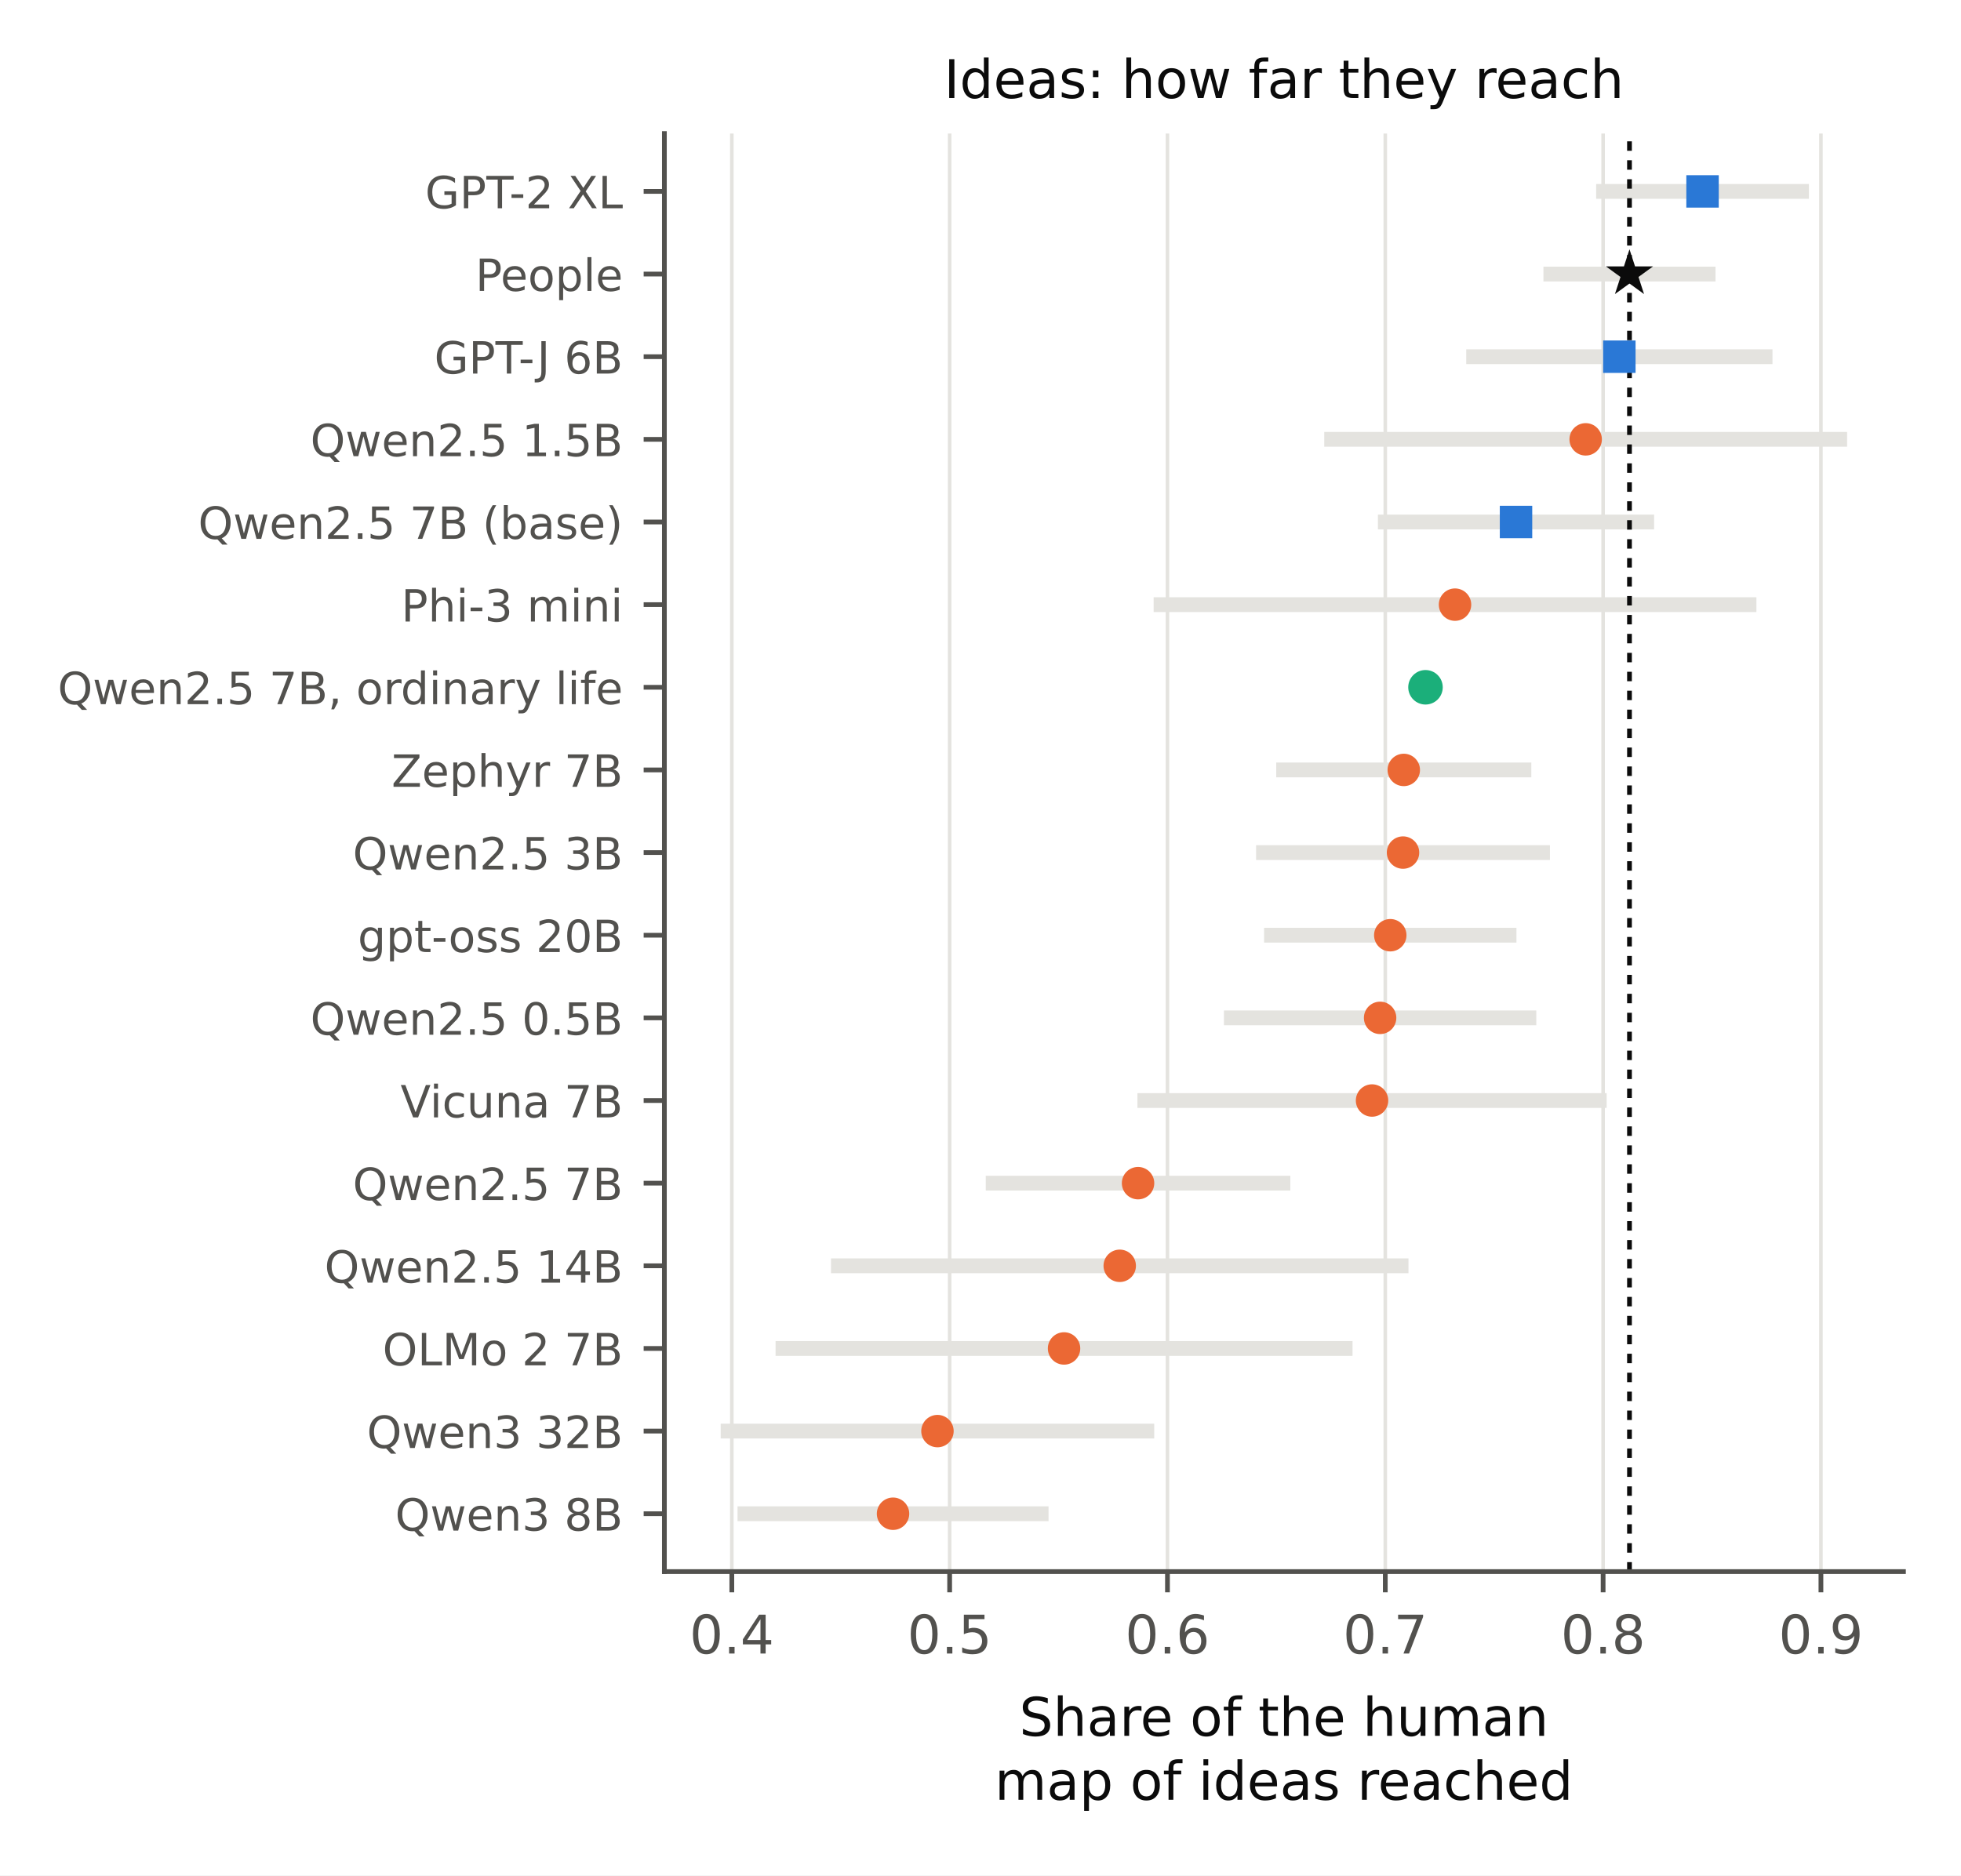
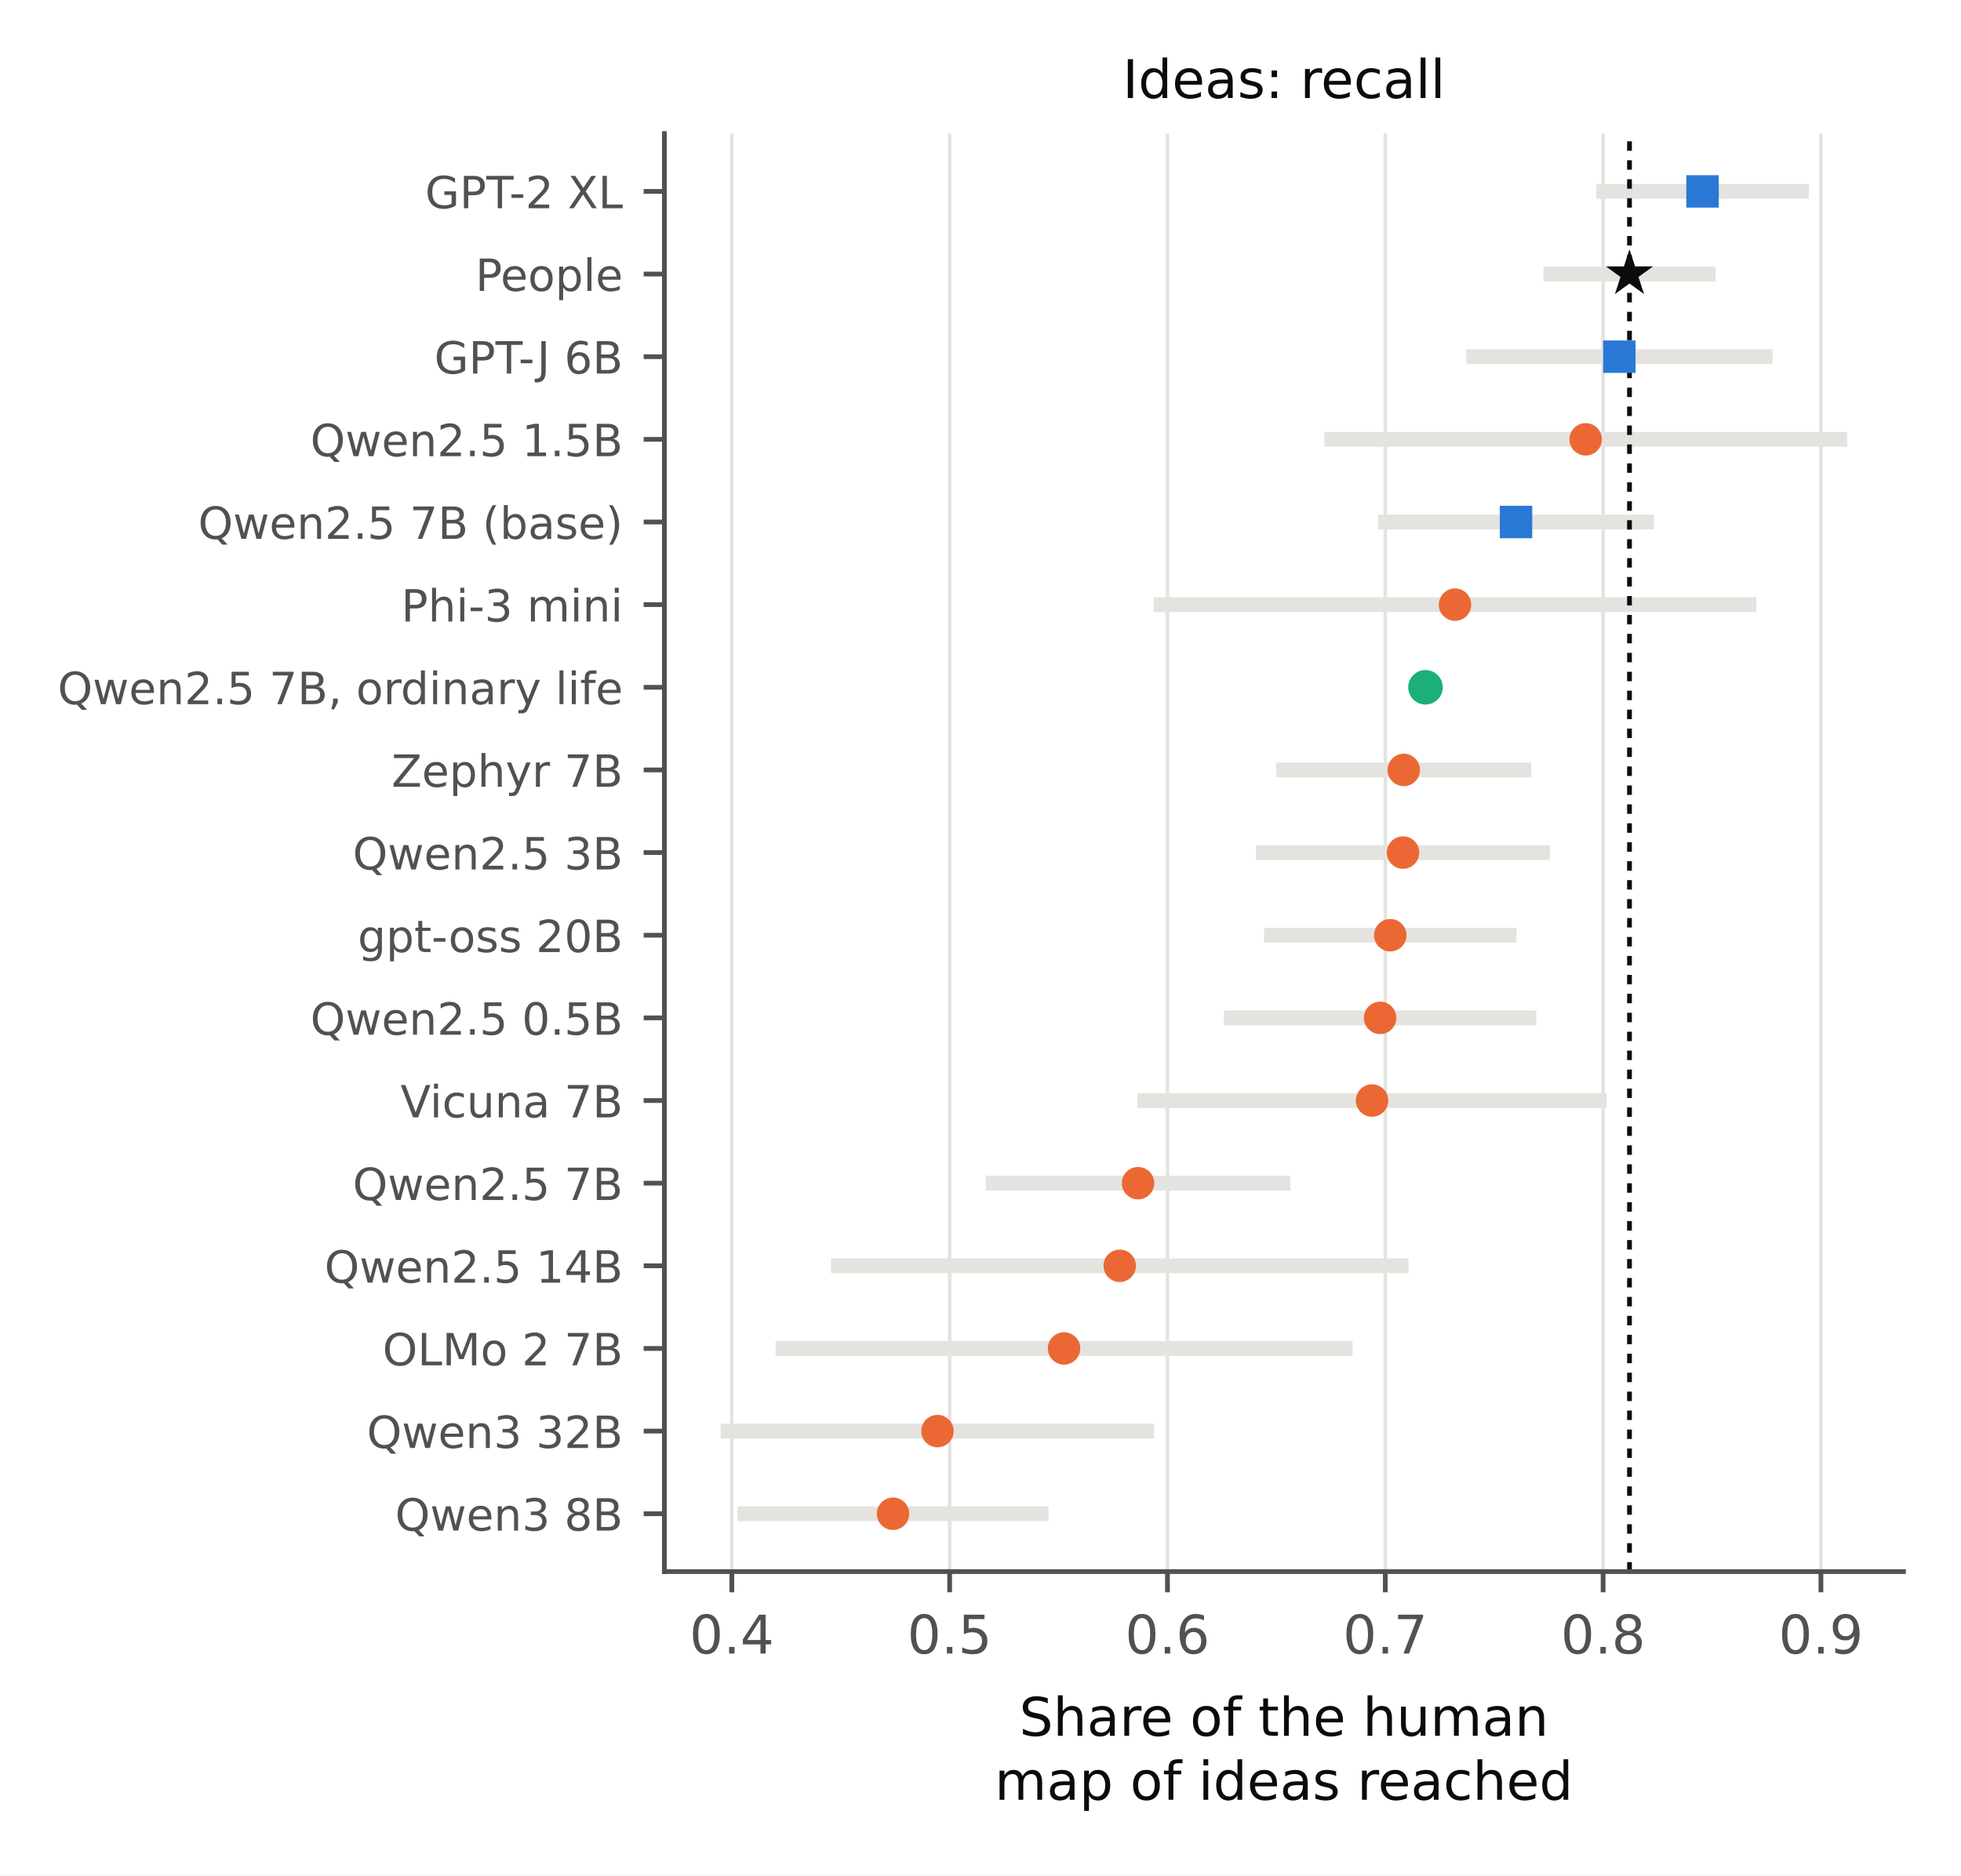
<svg xmlns="http://www.w3.org/2000/svg" xmlns:xlink="http://www.w3.org/1999/xlink" width="331.2pt" height="316.8pt" viewBox="0 0 331.2 316.8" version="1.1">
  <defs>
    <style type="text/css">*{stroke-linejoin: round; stroke-linecap: butt}</style>
  </defs>
  <g id="figure_1">
    <g id="patch_1">
      <path d="M 0 316.8  L 331.2 316.8  L 331.2 0  L 0 0  z " style="fill: #ffffff" />
    </g>
    <g id="axes_1">
      <g id="patch_2">
        <path d="M 112.21 265.472  L 321.48 265.472  L 321.48 22.56  L 112.21 22.56  z " style="fill: #ffffff" />
      </g>
      <g id="LineCollection_1">
-         <path d="M 124.564 255.7  L 177.091 255.7  " clip-path="url(#pda135e348b)" style="fill: none; stroke: #e4e3df; stroke-width: 2.5" />
+         <path d="M 124.564 255.7  L 177.091 255.7  " clip-path="url(#p0b49372baa)" style="fill: none; stroke: #e4e3df; stroke-width: 2.5" />
      </g>
      <g id="LineCollection_2">
-         <path d="M 121.722 241.739  L 194.941 241.739  " clip-path="url(#pda135e348b)" style="fill: none; stroke: #e4e3df; stroke-width: 2.5" />
+         <path d="M 121.722 241.739  L 194.941 241.739  " clip-path="url(#p0b49372baa)" style="fill: none; stroke: #e4e3df; stroke-width: 2.5" />
      </g>
      <g id="LineCollection_3">
-         <path d="M 130.988 227.779  L 228.433 227.779  " clip-path="url(#pda135e348b)" style="fill: none; stroke: #e4e3df; stroke-width: 2.5" />
+         <path d="M 130.988 227.779  L 228.433 227.779  " clip-path="url(#p0b49372baa)" style="fill: none; stroke: #e4e3df; stroke-width: 2.5" />
      </g>
      <g id="LineCollection_4">
-         <path d="M 140.35 213.819  L 237.882 213.819  " clip-path="url(#pda135e348b)" style="fill: none; stroke: #e4e3df; stroke-width: 2.5" />
+         <path d="M 140.35 213.819  L 237.882 213.819  " clip-path="url(#p0b49372baa)" style="fill: none; stroke: #e4e3df; stroke-width: 2.5" />
      </g>
      <g id="LineCollection_5">
-         <path d="M 166.49 199.858  L 217.928 199.858  " clip-path="url(#pda135e348b)" style="fill: none; stroke: #e4e3df; stroke-width: 2.5" />
+         <path d="M 166.49 199.858  L 217.928 199.858  " clip-path="url(#p0b49372baa)" style="fill: none; stroke: #e4e3df; stroke-width: 2.5" />
      </g>
      <g id="LineCollection_6">
-         <path d="M 192.105 185.898  L 271.351 185.898  " clip-path="url(#pda135e348b)" style="fill: none; stroke: #e4e3df; stroke-width: 2.5" />
+         <path d="M 192.105 185.898  L 271.351 185.898  " clip-path="url(#p0b49372baa)" style="fill: none; stroke: #e4e3df; stroke-width: 2.5" />
      </g>
      <g id="LineCollection_7">
-         <path d="M 206.713 171.937  L 259.47 171.937  " clip-path="url(#pda135e348b)" style="fill: none; stroke: #e4e3df; stroke-width: 2.5" />
+         <path d="M 206.713 171.937  L 259.47 171.937  " clip-path="url(#p0b49372baa)" style="fill: none; stroke: #e4e3df; stroke-width: 2.5" />
      </g>
      <g id="LineCollection_8">
-         <path d="M 213.496 157.977  L 256.117 157.977  " clip-path="url(#pda135e348b)" style="fill: none; stroke: #e4e3df; stroke-width: 2.5" />
+         <path d="M 213.496 157.977  L 256.117 157.977  " clip-path="url(#p0b49372baa)" style="fill: none; stroke: #e4e3df; stroke-width: 2.5" />
      </g>
      <g id="LineCollection_9">
-         <path d="M 212.145 144.016  L 261.777 144.016  " clip-path="url(#pda135e348b)" style="fill: none; stroke: #e4e3df; stroke-width: 2.5" />
+         <path d="M 212.145 144.016  L 261.777 144.016  " clip-path="url(#p0b49372baa)" style="fill: none; stroke: #e4e3df; stroke-width: 2.5" />
      </g>
      <g id="LineCollection_10">
-         <path d="M 215.545 130.056  L 258.631 130.056  " clip-path="url(#pda135e348b)" style="fill: none; stroke: #e4e3df; stroke-width: 2.5" />
+         <path d="M 215.545 130.056  L 258.631 130.056  " clip-path="url(#p0b49372baa)" style="fill: none; stroke: #e4e3df; stroke-width: 2.5" />
      </g>
      <g id="LineCollection_11">
-         <path d="M 194.842 102.135  L 296.646 102.135  " clip-path="url(#pda135e348b)" style="fill: none; stroke: #e4e3df; stroke-width: 2.5" />
+         <path d="M 194.842 102.135  L 296.646 102.135  " clip-path="url(#p0b49372baa)" style="fill: none; stroke: #e4e3df; stroke-width: 2.5" />
      </g>
      <g id="LineCollection_12">
-         <path d="M 232.724 88.174  L 279.368 88.174  " clip-path="url(#pda135e348b)" style="fill: none; stroke: #e4e3df; stroke-width: 2.5" />
+         <path d="M 232.724 88.174  L 279.368 88.174  " clip-path="url(#p0b49372baa)" style="fill: none; stroke: #e4e3df; stroke-width: 2.5" />
      </g>
      <g id="LineCollection_13">
-         <path d="M 223.654 74.214  L 311.968 74.214  " clip-path="url(#pda135e348b)" style="fill: none; stroke: #e4e3df; stroke-width: 2.5" />
+         <path d="M 223.654 74.214  L 311.968 74.214  " clip-path="url(#p0b49372baa)" style="fill: none; stroke: #e4e3df; stroke-width: 2.5" />
      </g>
      <g id="LineCollection_14">
-         <path d="M 247.637 60.253  L 299.359 60.253  " clip-path="url(#pda135e348b)" style="fill: none; stroke: #e4e3df; stroke-width: 2.5" />
+         <path d="M 247.637 60.253  L 299.359 60.253  " clip-path="url(#p0b49372baa)" style="fill: none; stroke: #e4e3df; stroke-width: 2.5" />
      </g>
      <g id="LineCollection_15">
-         <path d="M 260.677 46.293  L 289.743 46.293  " clip-path="url(#pda135e348b)" style="fill: none; stroke: #e4e3df; stroke-width: 2.5" />
+         <path d="M 260.677 46.293  L 289.743 46.293  " clip-path="url(#p0b49372baa)" style="fill: none; stroke: #e4e3df; stroke-width: 2.5" />
      </g>
      <g id="LineCollection_16">
-         <path d="M 269.584 32.332  L 305.514 32.332  " clip-path="url(#pda135e348b)" style="fill: none; stroke: #e4e3df; stroke-width: 2.5" />
+         <path d="M 269.584 32.332  L 305.514 32.332  " clip-path="url(#p0b49372baa)" style="fill: none; stroke: #e4e3df; stroke-width: 2.5" />
      </g>
      <g id="matplotlib.axis_1">
        <g id="xtick_1">
          <g id="line2d_1">
-             <path d="M 123.601 265.472  L 123.601 22.56  " clip-path="url(#pda135e348b)" style="fill: none; stroke: #e4e3df; stroke-width: 0.6; stroke-linecap: square" />
+             <path d="M 123.601 265.472  L 123.601 22.56  " clip-path="url(#p0b49372baa)" style="fill: none; stroke: #e4e3df; stroke-width: 0.6; stroke-linecap: square" />
          </g>
          <g id="line2d_2">
            <defs>
-               <path id="m2411f75532" d="M 0 0  L 0 3.5  " style="stroke: #52514e; stroke-width: 0.8" />
+               <path id="ma44c1410c0" d="M 0 0  L 0 3.5  " style="stroke: #52514e; stroke-width: 0.8" />
            </defs>
            <g>
-               <use xlink:href="#m2411f75532" x="123.601" y="265.472" style="fill: #52514e; stroke: #52514e; stroke-width: 0.8" />
+               <use xlink:href="#ma44c1410c0" x="123.601" y="265.472" style="fill: #52514e; stroke: #52514e; stroke-width: 0.8" />
            </g>
          </g>
          <g id="text_1">
            <text style="font-size: 9px; font-family: 'DejaVu Sans'; text-anchor: middle; fill: #52514e" x="123.601" y="279.31" transform="rotate(-0 123.6005 279.3102)">0.4</text>
          </g>
        </g>
        <g id="xtick_2">
          <g id="line2d_3">
-             <path d="M 160.389 265.472  L 160.389 22.56  " clip-path="url(#pda135e348b)" style="fill: none; stroke: #e4e3df; stroke-width: 0.6; stroke-linecap: square" />
+             <path d="M 160.389 265.472  L 160.389 22.56  " clip-path="url(#p0b49372baa)" style="fill: none; stroke: #e4e3df; stroke-width: 0.6; stroke-linecap: square" />
          </g>
          <g id="line2d_4">
            <g>
-               <use xlink:href="#m2411f75532" x="160.389" y="265.472" style="fill: #52514e; stroke: #52514e; stroke-width: 0.8" />
+               <use xlink:href="#ma44c1410c0" x="160.389" y="265.472" style="fill: #52514e; stroke: #52514e; stroke-width: 0.8" />
            </g>
          </g>
          <g id="text_2">
            <text style="font-size: 9px; font-family: 'DejaVu Sans'; text-anchor: middle; fill: #52514e" x="160.389" y="279.31" transform="rotate(-0 160.3891 279.3102)">0.5</text>
          </g>
        </g>
        <g id="xtick_3">
          <g id="line2d_5">
-             <path d="M 197.178 265.472  L 197.178 22.56  " clip-path="url(#pda135e348b)" style="fill: none; stroke: #e4e3df; stroke-width: 0.6; stroke-linecap: square" />
+             <path d="M 197.178 265.472  L 197.178 22.56  " clip-path="url(#p0b49372baa)" style="fill: none; stroke: #e4e3df; stroke-width: 0.6; stroke-linecap: square" />
          </g>
          <g id="line2d_6">
            <g>
-               <use xlink:href="#m2411f75532" x="197.178" y="265.472" style="fill: #52514e; stroke: #52514e; stroke-width: 0.8" />
+               <use xlink:href="#ma44c1410c0" x="197.178" y="265.472" style="fill: #52514e; stroke: #52514e; stroke-width: 0.8" />
            </g>
          </g>
          <g id="text_3">
            <text style="font-size: 9px; font-family: 'DejaVu Sans'; text-anchor: middle; fill: #52514e" x="197.178" y="279.31" transform="rotate(-0 197.1776 279.3102)">0.6</text>
          </g>
        </g>
        <g id="xtick_4">
          <g id="line2d_7">
-             <path d="M 233.966 265.472  L 233.966 22.56  " clip-path="url(#pda135e348b)" style="fill: none; stroke: #e4e3df; stroke-width: 0.6; stroke-linecap: square" />
+             <path d="M 233.966 265.472  L 233.966 22.56  " clip-path="url(#p0b49372baa)" style="fill: none; stroke: #e4e3df; stroke-width: 0.6; stroke-linecap: square" />
          </g>
          <g id="line2d_8">
            <g>
-               <use xlink:href="#m2411f75532" x="233.966" y="265.472" style="fill: #52514e; stroke: #52514e; stroke-width: 0.8" />
+               <use xlink:href="#ma44c1410c0" x="233.966" y="265.472" style="fill: #52514e; stroke: #52514e; stroke-width: 0.8" />
            </g>
          </g>
          <g id="text_4">
            <text style="font-size: 9px; font-family: 'DejaVu Sans'; text-anchor: middle; fill: #52514e" x="233.966" y="279.31" transform="rotate(-0 233.9662 279.3102)">0.7</text>
          </g>
        </g>
        <g id="xtick_5">
          <g id="line2d_9">
-             <path d="M 270.755 265.472  L 270.755 22.56  " clip-path="url(#pda135e348b)" style="fill: none; stroke: #e4e3df; stroke-width: 0.6; stroke-linecap: square" />
+             <path d="M 270.755 265.472  L 270.755 22.56  " clip-path="url(#p0b49372baa)" style="fill: none; stroke: #e4e3df; stroke-width: 0.6; stroke-linecap: square" />
          </g>
          <g id="line2d_10">
            <g>
-               <use xlink:href="#m2411f75532" x="270.755" y="265.472" style="fill: #52514e; stroke: #52514e; stroke-width: 0.8" />
+               <use xlink:href="#ma44c1410c0" x="270.755" y="265.472" style="fill: #52514e; stroke: #52514e; stroke-width: 0.8" />
            </g>
          </g>
          <g id="text_5">
            <text style="font-size: 9px; font-family: 'DejaVu Sans'; text-anchor: middle; fill: #52514e" x="270.755" y="279.31" transform="rotate(-0 270.7547 279.3102)">0.8</text>
          </g>
        </g>
        <g id="xtick_6">
          <g id="line2d_11">
-             <path d="M 307.543 265.472  L 307.543 22.56  " clip-path="url(#pda135e348b)" style="fill: none; stroke: #e4e3df; stroke-width: 0.6; stroke-linecap: square" />
+             <path d="M 307.543 265.472  L 307.543 22.56  " clip-path="url(#p0b49372baa)" style="fill: none; stroke: #e4e3df; stroke-width: 0.6; stroke-linecap: square" />
          </g>
          <g id="line2d_12">
            <g>
-               <use xlink:href="#m2411f75532" x="307.543" y="265.472" style="fill: #52514e; stroke: #52514e; stroke-width: 0.8" />
+               <use xlink:href="#ma44c1410c0" x="307.543" y="265.472" style="fill: #52514e; stroke: #52514e; stroke-width: 0.8" />
            </g>
          </g>
          <g id="text_6">
            <text style="font-size: 9px; font-family: 'DejaVu Sans'; text-anchor: middle; fill: #52514e" x="307.543" y="279.31" transform="rotate(-0 307.5433 279.3102)">0.9</text>
          </g>
        </g>
        <g id="text_7">
          <text style="font-size: 9px; font-family: 'DejaVu Sans'; fill: #0b0b0b" transform="translate(172.1495 293.2117)">Share of the human</text>
          <text style="font-size: 9px; font-family: 'DejaVu Sans'; fill: #0b0b0b" transform="translate(168.0123 304.0142)">map of ideas reached</text>
        </g>
      </g>
      <g id="matplotlib.axis_2">
        <g id="ytick_1">
          <g id="line2d_13">
            <defs>
-               <path id="m060af9f4e2" d="M 0 0  L -3.5 0  " style="stroke: #52514e; stroke-width: 0.8" />
+               <path id="m2b483d2ed3" d="M 0 0  L -3.5 0  " style="stroke: #52514e; stroke-width: 0.8" />
            </defs>
            <g>
-               <use xlink:href="#m060af9f4e2" x="112.21" y="255.7" style="fill: #52514e; stroke: #52514e; stroke-width: 0.8" />
+               <use xlink:href="#m2b483d2ed3" x="112.21" y="255.7" style="fill: #52514e; stroke: #52514e; stroke-width: 0.8" />
            </g>
          </g>
          <g id="text_8">
            <text style="font-size: 7.5px; font-family: 'DejaVu Sans'; text-anchor: end; fill: #52514e" x="105.21" y="258.549" transform="rotate(-0 105.21 258.5491)">Qwen3 8B</text>
          </g>
        </g>
        <g id="ytick_2">
          <g id="line2d_14">
            <g>
-               <use xlink:href="#m060af9f4e2" x="112.21" y="241.739" style="fill: #52514e; stroke: #52514e; stroke-width: 0.8" />
+               <use xlink:href="#m2b483d2ed3" x="112.21" y="241.739" style="fill: #52514e; stroke: #52514e; stroke-width: 0.8" />
            </g>
          </g>
          <g id="text_9">
            <text style="font-size: 7.5px; font-family: 'DejaVu Sans'; text-anchor: end; fill: #52514e" x="105.21" y="244.589" transform="rotate(-0 105.21 244.5886)">Qwen3 32B</text>
          </g>
        </g>
        <g id="ytick_3">
          <g id="line2d_15">
            <g>
-               <use xlink:href="#m060af9f4e2" x="112.21" y="227.779" style="fill: #52514e; stroke: #52514e; stroke-width: 0.8" />
+               <use xlink:href="#m2b483d2ed3" x="112.21" y="227.779" style="fill: #52514e; stroke: #52514e; stroke-width: 0.8" />
            </g>
          </g>
          <g id="text_10">
            <text style="font-size: 7.5px; font-family: 'DejaVu Sans'; text-anchor: end; fill: #52514e" x="105.21" y="230.628" transform="rotate(-0 105.21 230.6281)">OLMo 2 7B</text>
          </g>
        </g>
        <g id="ytick_4">
          <g id="line2d_16">
            <g>
-               <use xlink:href="#m060af9f4e2" x="112.21" y="213.819" style="fill: #52514e; stroke: #52514e; stroke-width: 0.8" />
+               <use xlink:href="#m2b483d2ed3" x="112.21" y="213.819" style="fill: #52514e; stroke: #52514e; stroke-width: 0.8" />
            </g>
          </g>
          <g id="text_11">
            <text style="font-size: 7.5px; font-family: 'DejaVu Sans'; text-anchor: end; fill: #52514e" x="105.21" y="216.668" transform="rotate(-0 105.21 216.6676)">Qwen2.5 14B</text>
          </g>
        </g>
        <g id="ytick_5">
          <g id="line2d_17">
            <g>
-               <use xlink:href="#m060af9f4e2" x="112.21" y="199.858" style="fill: #52514e; stroke: #52514e; stroke-width: 0.8" />
+               <use xlink:href="#m2b483d2ed3" x="112.21" y="199.858" style="fill: #52514e; stroke: #52514e; stroke-width: 0.8" />
            </g>
          </g>
          <g id="text_12">
            <text style="font-size: 7.5px; font-family: 'DejaVu Sans'; text-anchor: end; fill: #52514e" x="105.21" y="202.707" transform="rotate(-0 105.21 202.7072)">Qwen2.5 7B</text>
          </g>
        </g>
        <g id="ytick_6">
          <g id="line2d_18">
            <g>
-               <use xlink:href="#m060af9f4e2" x="112.21" y="185.898" style="fill: #52514e; stroke: #52514e; stroke-width: 0.8" />
+               <use xlink:href="#m2b483d2ed3" x="112.21" y="185.898" style="fill: #52514e; stroke: #52514e; stroke-width: 0.8" />
            </g>
          </g>
          <g id="text_13">
            <text style="font-size: 7.5px; font-family: 'DejaVu Sans'; text-anchor: end; fill: #52514e" x="105.21" y="188.747" transform="rotate(-0 105.21 188.747)">Vicuna 7B</text>
          </g>
        </g>
        <g id="ytick_7">
          <g id="line2d_19">
            <g>
-               <use xlink:href="#m060af9f4e2" x="112.21" y="171.937" style="fill: #52514e; stroke: #52514e; stroke-width: 0.8" />
+               <use xlink:href="#m2b483d2ed3" x="112.21" y="171.937" style="fill: #52514e; stroke: #52514e; stroke-width: 0.8" />
            </g>
          </g>
          <g id="text_14">
            <text style="font-size: 7.5px; font-family: 'DejaVu Sans'; text-anchor: end; fill: #52514e" x="105.21" y="174.786" transform="rotate(-0 105.21 174.7862)">Qwen2.5 0.5B</text>
          </g>
        </g>
        <g id="ytick_8">
          <g id="line2d_20">
            <g>
-               <use xlink:href="#m060af9f4e2" x="112.21" y="157.977" style="fill: #52514e; stroke: #52514e; stroke-width: 0.8" />
+               <use xlink:href="#m2b483d2ed3" x="112.21" y="157.977" style="fill: #52514e; stroke: #52514e; stroke-width: 0.8" />
            </g>
          </g>
          <g id="text_15">
            <text style="font-size: 7.5px; font-family: 'DejaVu Sans'; text-anchor: end; fill: #52514e" x="105.21" y="160.826" transform="rotate(-0 105.21 160.8257)">gpt-oss 20B</text>
          </g>
        </g>
        <g id="ytick_9">
          <g id="line2d_21">
            <g>
-               <use xlink:href="#m060af9f4e2" x="112.21" y="144.016" style="fill: #52514e; stroke: #52514e; stroke-width: 0.8" />
+               <use xlink:href="#m2b483d2ed3" x="112.21" y="144.016" style="fill: #52514e; stroke: #52514e; stroke-width: 0.8" />
            </g>
          </g>
          <g id="text_16">
            <text style="font-size: 7.5px; font-family: 'DejaVu Sans'; text-anchor: end; fill: #52514e" x="105.21" y="146.865" transform="rotate(-0 105.21 146.8653)">Qwen2.5 3B</text>
          </g>
        </g>
        <g id="ytick_10">
          <g id="line2d_22">
            <g>
-               <use xlink:href="#m060af9f4e2" x="112.21" y="130.056" style="fill: #52514e; stroke: #52514e; stroke-width: 0.8" />
+               <use xlink:href="#m2b483d2ed3" x="112.21" y="130.056" style="fill: #52514e; stroke: #52514e; stroke-width: 0.8" />
            </g>
          </g>
          <g id="text_17">
            <text style="font-size: 7.5px; font-family: 'DejaVu Sans'; text-anchor: end; fill: #52514e" x="105.21" y="132.905" transform="rotate(-0 105.21 132.9051)">Zephyr 7B</text>
          </g>
        </g>
        <g id="ytick_11">
          <g id="line2d_23">
            <g>
-               <use xlink:href="#m060af9f4e2" x="112.21" y="116.095" style="fill: #52514e; stroke: #52514e; stroke-width: 0.8" />
+               <use xlink:href="#m2b483d2ed3" x="112.21" y="116.095" style="fill: #52514e; stroke: #52514e; stroke-width: 0.8" />
            </g>
          </g>
          <g id="text_18">
            <text style="font-size: 7.5px; font-family: 'DejaVu Sans'; text-anchor: end; fill: #52514e" x="105.21" y="118.945" transform="rotate(-0 105.21 118.9446)">Qwen2.5 7B, ordinary life</text>
          </g>
        </g>
        <g id="ytick_12">
          <g id="line2d_24">
            <g>
-               <use xlink:href="#m060af9f4e2" x="112.21" y="102.135" style="fill: #52514e; stroke: #52514e; stroke-width: 0.8" />
+               <use xlink:href="#m2b483d2ed3" x="112.21" y="102.135" style="fill: #52514e; stroke: #52514e; stroke-width: 0.8" />
            </g>
          </g>
          <g id="text_19">
            <text style="font-size: 7.5px; font-family: 'DejaVu Sans'; text-anchor: end; fill: #52514e" x="105.21" y="104.984" transform="rotate(-0 105.21 104.9841)">Phi-3 mini</text>
          </g>
        </g>
        <g id="ytick_13">
          <g id="line2d_25">
            <g>
-               <use xlink:href="#m060af9f4e2" x="112.21" y="88.174" style="fill: #52514e; stroke: #52514e; stroke-width: 0.8" />
+               <use xlink:href="#m2b483d2ed3" x="112.21" y="88.174" style="fill: #52514e; stroke: #52514e; stroke-width: 0.8" />
            </g>
          </g>
          <g id="text_20">
            <text style="font-size: 7.5px; font-family: 'DejaVu Sans'; text-anchor: end; fill: #52514e" x="105.21" y="91.024" transform="rotate(-0 105.21 91.02365)">Qwen2.5 7B (base)</text>
          </g>
        </g>
        <g id="ytick_14">
          <g id="line2d_26">
            <g>
-               <use xlink:href="#m060af9f4e2" x="112.21" y="74.214" style="fill: #52514e; stroke: #52514e; stroke-width: 0.8" />
+               <use xlink:href="#m2b483d2ed3" x="112.21" y="74.214" style="fill: #52514e; stroke: #52514e; stroke-width: 0.8" />
            </g>
          </g>
          <g id="text_21">
            <text style="font-size: 7.5px; font-family: 'DejaVu Sans'; text-anchor: end; fill: #52514e" x="105.21" y="77.063" transform="rotate(-0 105.21 77.06288)">Qwen2.5 1.5B</text>
          </g>
        </g>
        <g id="ytick_15">
          <g id="line2d_27">
            <g>
-               <use xlink:href="#m060af9f4e2" x="112.21" y="60.253" style="fill: #52514e; stroke: #52514e; stroke-width: 0.8" />
+               <use xlink:href="#m2b483d2ed3" x="112.21" y="60.253" style="fill: #52514e; stroke: #52514e; stroke-width: 0.8" />
            </g>
          </g>
          <g id="text_22">
            <text style="font-size: 7.5px; font-family: 'DejaVu Sans'; text-anchor: end; fill: #52514e" x="105.21" y="63.102" transform="rotate(-0 105.21 63.1024)">GPT-J 6B</text>
          </g>
        </g>
        <g id="ytick_16">
          <g id="line2d_28">
            <g>
-               <use xlink:href="#m060af9f4e2" x="112.21" y="46.293" style="fill: #52514e; stroke: #52514e; stroke-width: 0.8" />
+               <use xlink:href="#m2b483d2ed3" x="112.21" y="46.293" style="fill: #52514e; stroke: #52514e; stroke-width: 0.8" />
            </g>
          </g>
          <g id="text_23">
            <text style="font-size: 7.5px; font-family: 'DejaVu Sans'; text-anchor: end; fill: #52514e" x="105.21" y="49.142" transform="rotate(-0 105.21 49.14222)">People</text>
          </g>
        </g>
        <g id="ytick_17">
          <g id="line2d_29">
            <g>
-               <use xlink:href="#m060af9f4e2" x="112.21" y="32.332" style="fill: #52514e; stroke: #52514e; stroke-width: 0.8" />
+               <use xlink:href="#m2b483d2ed3" x="112.21" y="32.332" style="fill: #52514e; stroke: #52514e; stroke-width: 0.8" />
            </g>
          </g>
          <g id="text_24">
            <text style="font-size: 7.5px; font-family: 'DejaVu Sans'; text-anchor: end; fill: #52514e" x="105.21" y="35.181" transform="rotate(-0 105.21 35.18145)">GPT-2 XL</text>
          </g>
        </g>
      </g>
      <g id="line2d_30" />
      <g id="line2d_31" />
      <g id="line2d_32" />
      <g id="line2d_33" />
      <g id="line2d_34" />
      <g id="line2d_35" />
      <g id="line2d_36" />
      <g id="line2d_37" />
      <g id="line2d_38" />
      <g id="line2d_39" />
      <g id="line2d_40" />
      <g id="line2d_41" />
      <g id="line2d_42" />
      <g id="line2d_43" />
      <g id="line2d_44" />
      <g id="line2d_45" />
      <g id="line2d_46" />
      <g id="line2d_47">
-         <path d="M 275.21 265.472  L 275.21 22.56  " clip-path="url(#pda135e348b)" style="fill: none; stroke-dasharray: 1.6,1.6; stroke-dashoffset: 0; stroke: #0b0b0b; stroke-width: 0.8" />
+         <path d="M 275.21 265.472  L 275.21 22.56  " clip-path="url(#p0b49372baa)" style="fill: none; stroke-dasharray: 1.6,1.6; stroke-dashoffset: 0; stroke: #0b0b0b; stroke-width: 0.8" />
      </g>
      <g id="patch_3">
        <path d="M 112.21 265.472  L 112.21 22.56  " style="fill: none; stroke: #52514e; stroke-width: 0.8; stroke-linejoin: miter; stroke-linecap: square" />
      </g>
      <g id="patch_4">
        <path d="M 112.21 265.472  L 321.48 265.472  " style="fill: none; stroke: #52514e; stroke-width: 0.8; stroke-linejoin: miter; stroke-linecap: square" />
      </g>
      <g id="patch_5">
-         <path d="M 150.828 258.439  C 151.554 258.439 152.251 258.15 152.764 257.636  C 153.278 257.123 153.566 256.426 153.566 255.7  C 153.566 254.974 153.278 254.277 152.764 253.763  C 152.251 253.25 151.554 252.961 150.828 252.961  C 150.101 252.961 149.405 253.25 148.891 253.763  C 148.378 254.277 148.089 254.974 148.089 255.7  C 148.089 256.426 148.378 257.123 148.891 257.636  C 149.405 258.15 150.101 258.439 150.828 258.439  z " clip-path="url(#pda135e348b)" style="fill: #eb6834" />
+         <path d="M 150.828 258.439  C 151.554 258.439 152.251 258.15 152.764 257.636  C 153.278 257.123 153.566 256.426 153.566 255.7  C 153.566 254.974 153.278 254.277 152.764 253.763  C 152.251 253.25 151.554 252.961 150.828 252.961  C 150.101 252.961 149.405 253.25 148.891 253.763  C 148.378 254.277 148.089 254.974 148.089 255.7  C 148.089 256.426 148.378 257.123 148.891 257.636  C 149.405 258.15 150.101 258.439 150.828 258.439  z " clip-path="url(#p0b49372baa)" style="fill: #eb6834" />
      </g>
      <g id="patch_6">
-         <path d="M 158.332 244.478  C 159.058 244.478 159.755 244.19 160.268 243.676  C 160.782 243.162 161.07 242.466 161.07 241.739  C 161.07 241.013 160.782 240.317 160.268 239.803  C 159.755 239.289 159.058 239.001 158.332 239.001  C 157.605 239.001 156.909 239.289 156.395 239.803  C 155.882 240.317 155.593 241.013 155.593 241.739  C 155.593 242.466 155.882 243.162 156.395 243.676  C 156.909 244.19 157.605 244.478 158.332 244.478  z " clip-path="url(#pda135e348b)" style="fill: #eb6834" />
+         <path d="M 158.332 244.478  C 159.058 244.478 159.755 244.19 160.268 243.676  C 160.782 243.162 161.07 242.466 161.07 241.739  C 161.07 241.013 160.782 240.317 160.268 239.803  C 159.755 239.289 159.058 239.001 158.332 239.001  C 157.605 239.001 156.909 239.289 156.395 239.803  C 155.882 240.317 155.593 241.013 155.593 241.739  C 155.593 242.466 155.882 243.162 156.395 243.676  C 156.909 244.19 157.605 244.478 158.332 244.478  z " clip-path="url(#p0b49372baa)" style="fill: #eb6834" />
      </g>
      <g id="patch_7">
-         <path d="M 179.71 230.518  C 180.436 230.518 181.133 230.229 181.647 229.715  C 182.16 229.202 182.449 228.505 182.449 227.779  C 182.449 227.053 182.16 226.356 181.647 225.842  C 181.133 225.329 180.436 225.04 179.71 225.04  C 178.984 225.04 178.287 225.329 177.774 225.842  C 177.26 226.356 176.972 227.053 176.972 227.779  C 176.972 228.505 177.26 229.202 177.774 229.715  C 178.287 230.229 178.984 230.518 179.71 230.518  z " clip-path="url(#pda135e348b)" style="fill: #eb6834" />
+         <path d="M 179.71 230.518  C 180.436 230.518 181.133 230.229 181.647 229.715  C 182.16 229.202 182.449 228.505 182.449 227.779  C 182.449 227.053 182.16 226.356 181.647 225.842  C 181.133 225.329 180.436 225.04 179.71 225.04  C 178.984 225.04 178.287 225.329 177.774 225.842  C 177.26 226.356 176.972 227.053 176.972 227.779  C 176.972 228.505 177.26 229.202 177.774 229.715  C 178.287 230.229 178.984 230.518 179.71 230.518  z " clip-path="url(#p0b49372baa)" style="fill: #eb6834" />
      </g>
      <g id="patch_8">
-         <path d="M 189.116 216.557  C 189.842 216.557 190.539 216.269 191.052 215.755  C 191.566 215.241 191.854 214.545 191.854 213.819  C 191.854 213.092 191.566 212.396 191.052 211.882  C 190.539 211.368 189.842 211.08 189.116 211.08  C 188.389 211.08 187.693 211.368 187.179 211.882  C 186.666 212.396 186.377 213.092 186.377 213.819  C 186.377 214.545 186.666 215.241 187.179 215.755  C 187.693 216.269 188.389 216.557 189.116 216.557  z " clip-path="url(#pda135e348b)" style="fill: #eb6834" />
+         <path d="M 189.116 216.557  C 189.842 216.557 190.539 216.269 191.052 215.755  C 191.566 215.241 191.854 214.545 191.854 213.819  C 191.854 213.092 191.566 212.396 191.052 211.882  C 190.539 211.368 189.842 211.08 189.116 211.08  C 188.389 211.08 187.693 211.368 187.179 211.882  C 186.666 212.396 186.377 213.092 186.377 213.819  C 186.377 214.545 186.666 215.241 187.179 215.755  C 187.693 216.269 188.389 216.557 189.116 216.557  z " clip-path="url(#p0b49372baa)" style="fill: #eb6834" />
      </g>
      <g id="patch_9">
-         <path d="M 192.209 202.597  C 192.935 202.597 193.632 202.308 194.145 201.795  C 194.659 201.281 194.948 200.584 194.948 199.858  C 194.948 199.132 194.659 198.435 194.145 197.922  C 193.632 197.408 192.935 197.119 192.209 197.119  C 191.483 197.119 190.786 197.408 190.273 197.922  C 189.759 198.435 189.47 199.132 189.47 199.858  C 189.47 200.584 189.759 201.281 190.273 201.795  C 190.786 202.308 191.483 202.597 192.209 202.597  z " clip-path="url(#pda135e348b)" style="fill: #eb6834" />
+         <path d="M 192.209 202.597  C 192.935 202.597 193.632 202.308 194.145 201.795  C 194.659 201.281 194.948 200.584 194.948 199.858  C 194.948 199.132 194.659 198.435 194.145 197.922  C 193.632 197.408 192.935 197.119 192.209 197.119  C 191.483 197.119 190.786 197.408 190.273 197.922  C 189.759 198.435 189.47 199.132 189.47 199.858  C 189.47 200.584 189.759 201.281 190.273 201.795  C 190.786 202.308 191.483 202.597 192.209 202.597  z " clip-path="url(#p0b49372baa)" style="fill: #eb6834" />
      </g>
      <g id="patch_10">
-         <path d="M 231.728 188.636  C 232.454 188.636 233.151 188.348 233.665 187.834  C 234.178 187.32 234.467 186.624 234.467 185.898  C 234.467 185.171 234.178 184.475 233.665 183.961  C 233.151 183.448 232.454 183.159 231.728 183.159  C 231.002 183.159 230.305 183.448 229.792 183.961  C 229.278 184.475 228.99 185.171 228.99 185.898  C 228.99 186.624 229.278 187.32 229.792 187.834  C 230.305 188.348 231.002 188.636 231.728 188.636  z " clip-path="url(#pda135e348b)" style="fill: #eb6834" />
+         <path d="M 231.728 188.636  C 232.454 188.636 233.151 188.348 233.665 187.834  C 234.178 187.32 234.467 186.624 234.467 185.898  C 234.467 185.171 234.178 184.475 233.665 183.961  C 233.151 183.448 232.454 183.159 231.728 183.159  C 231.002 183.159 230.305 183.448 229.792 183.961  C 229.278 184.475 228.99 185.171 228.99 185.898  C 228.99 186.624 229.278 187.32 229.792 187.834  C 230.305 188.348 231.002 188.636 231.728 188.636  z " clip-path="url(#p0b49372baa)" style="fill: #eb6834" />
      </g>
      <g id="patch_11">
-         <path d="M 233.091 174.676  C 233.818 174.676 234.514 174.387 235.028 173.874  C 235.541 173.36 235.83 172.663 235.83 171.937  C 235.83 171.211 235.541 170.514 235.028 170.001  C 234.514 169.487 233.818 169.198 233.091 169.198  C 232.365 169.198 231.668 169.487 231.155 170.001  C 230.641 170.514 230.353 171.211 230.353 171.937  C 230.353 172.663 230.641 173.36 231.155 173.874  C 231.668 174.387 232.365 174.676 233.091 174.676  z " clip-path="url(#pda135e348b)" style="fill: #eb6834" />
+         <path d="M 233.091 174.676  C 233.818 174.676 234.514 174.387 235.028 173.874  C 235.541 173.36 235.83 172.663 235.83 171.937  C 235.83 171.211 235.541 170.514 235.028 170.001  C 234.514 169.487 233.818 169.198 233.091 169.198  C 232.365 169.198 231.668 169.487 231.155 170.001  C 230.641 170.514 230.353 171.211 230.353 171.937  C 230.353 172.663 230.641 173.36 231.155 173.874  C 231.668 174.387 232.365 174.676 233.091 174.676  z " clip-path="url(#p0b49372baa)" style="fill: #eb6834" />
      </g>
      <g id="patch_12">
-         <path d="M 234.807 160.715  C 235.533 160.715 236.23 160.427 236.743 159.913  C 237.257 159.4 237.546 158.703 237.546 157.977  C 237.546 157.25 237.257 156.554 236.743 156.04  C 236.23 155.527 235.533 155.238 234.807 155.238  C 234.081 155.238 233.384 155.527 232.87 156.04  C 232.357 156.554 232.068 157.25 232.068 157.977  C 232.068 158.703 232.357 159.4 232.87 159.913  C 233.384 160.427 234.081 160.715 234.807 160.715  z " clip-path="url(#pda135e348b)" style="fill: #eb6834" />
+         <path d="M 234.807 160.715  C 235.533 160.715 236.23 160.427 236.743 159.913  C 237.257 159.4 237.546 158.703 237.546 157.977  C 237.546 157.25 237.257 156.554 236.743 156.04  C 236.23 155.527 235.533 155.238 234.807 155.238  C 234.081 155.238 233.384 155.527 232.87 156.04  C 232.357 156.554 232.068 157.25 232.068 157.977  C 232.068 158.703 232.357 159.4 232.87 159.913  C 233.384 160.427 234.081 160.715 234.807 160.715  z " clip-path="url(#p0b49372baa)" style="fill: #eb6834" />
      </g>
      <g id="patch_13">
-         <path d="M 236.961 146.755  C 237.687 146.755 238.384 146.466 238.897 145.953  C 239.411 145.439 239.7 144.742 239.7 144.016  C 239.7 143.29 239.411 142.593 238.897 142.08  C 238.384 141.566 237.687 141.278 236.961 141.278  C 236.235 141.278 235.538 141.566 235.024 142.08  C 234.511 142.593 234.222 143.29 234.222 144.016  C 234.222 144.742 234.511 145.439 235.024 145.953  C 235.538 146.466 236.235 146.755 236.961 146.755  z " clip-path="url(#pda135e348b)" style="fill: #eb6834" />
+         <path d="M 236.961 146.755  C 237.687 146.755 238.384 146.466 238.897 145.953  C 239.411 145.439 239.7 144.742 239.7 144.016  C 239.7 143.29 239.411 142.593 238.897 142.08  C 238.384 141.566 237.687 141.278 236.961 141.278  C 236.235 141.278 235.538 141.566 235.024 142.08  C 234.511 142.593 234.222 143.29 234.222 144.016  C 234.222 144.742 234.511 145.439 235.024 145.953  C 235.538 146.466 236.235 146.755 236.961 146.755  z " clip-path="url(#p0b49372baa)" style="fill: #eb6834" />
      </g>
      <g id="patch_14">
-         <path d="M 237.088 132.794  C 237.814 132.794 238.511 132.506 239.024 131.992  C 239.538 131.479 239.827 130.782 239.827 130.056  C 239.827 129.329 239.538 128.633 239.024 128.119  C 238.511 127.606 237.814 127.317 237.088 127.317  C 236.362 127.317 235.665 127.606 235.151 128.119  C 234.638 128.633 234.349 129.329 234.349 130.056  C 234.349 130.782 234.638 131.479 235.151 131.992  C 235.665 132.506 236.362 132.794 237.088 132.794  z " clip-path="url(#pda135e348b)" style="fill: #eb6834" />
+         <path d="M 237.088 132.794  C 237.814 132.794 238.511 132.506 239.024 131.992  C 239.538 131.479 239.827 130.782 239.827 130.056  C 239.827 129.329 239.538 128.633 239.024 128.119  C 238.511 127.606 237.814 127.317 237.088 127.317  C 236.362 127.317 235.665 127.606 235.151 128.119  C 234.638 128.633 234.349 129.329 234.349 130.056  C 234.349 130.782 234.638 131.479 235.151 131.992  C 235.665 132.506 236.362 132.794 237.088 132.794  z " clip-path="url(#p0b49372baa)" style="fill: #eb6834" />
      </g>
      <g id="patch_15">
-         <path d="M 240.756 119.011  C 241.529 119.011 242.271 118.703 242.818 118.157  C 243.365 117.61 243.672 116.868 243.672 116.095  C 243.672 115.322 243.365 114.58 242.818 114.034  C 242.271 113.487 241.529 113.18 240.756 113.18  C 239.983 113.18 239.241 113.487 238.695 114.034  C 238.148 114.58 237.841 115.322 237.841 116.095  C 237.841 116.868 238.148 117.61 238.695 118.157  C 239.241 118.703 239.983 119.011 240.756 119.011  z " clip-path="url(#pda135e348b)" style="fill: #1baf7a" />
+         <path d="M 240.756 119.011  C 241.529 119.011 242.271 118.703 242.818 118.157  C 243.365 117.61 243.672 116.868 243.672 116.095  C 243.672 115.322 243.365 114.58 242.818 114.034  C 242.271 113.487 241.529 113.18 240.756 113.18  C 239.983 113.18 239.241 113.487 238.695 114.034  C 238.148 114.58 237.841 115.322 237.841 116.095  C 237.841 116.868 238.148 117.61 238.695 118.157  C 239.241 118.703 239.983 119.011 240.756 119.011  z " clip-path="url(#p0b49372baa)" style="fill: #1baf7a" />
      </g>
      <g id="patch_16">
-         <path d="M 245.744 104.873  C 246.47 104.873 247.167 104.585 247.68 104.071  C 248.194 103.558 248.482 102.861 248.482 102.135  C 248.482 101.408 248.194 100.712 247.68 100.198  C 247.167 99.685 246.47 99.396 245.744 99.396  C 245.017 99.396 244.321 99.685 243.807 100.198  C 243.294 100.712 243.005 101.408 243.005 102.135  C 243.005 102.861 243.294 103.558 243.807 104.071  C 244.321 104.585 245.017 104.873 245.744 104.873  z " clip-path="url(#pda135e348b)" style="fill: #eb6834" />
+         <path d="M 245.744 104.873  C 246.47 104.873 247.167 104.585 247.68 104.071  C 248.194 103.558 248.482 102.861 248.482 102.135  C 248.482 101.408 248.194 100.712 247.68 100.198  C 247.167 99.685 246.47 99.396 245.744 99.396  C 245.017 99.396 244.321 99.685 243.807 100.198  C 243.294 100.712 243.005 101.408 243.005 102.135  C 243.005 102.861 243.294 103.558 243.807 104.071  C 244.321 104.585 245.017 104.873 245.744 104.873  z " clip-path="url(#p0b49372baa)" style="fill: #eb6834" />
      </g>
      <g id="patch_17">
-         <path d="M 253.307 90.913  L 258.784 90.913  L 258.784 85.436  L 253.307 85.436  z " clip-path="url(#pda135e348b)" style="fill: #2a78d6" />
+         <path d="M 253.307 90.913  L 258.784 90.913  L 258.784 85.436  L 253.307 85.436  z " clip-path="url(#p0b49372baa)" style="fill: #2a78d6" />
      </g>
      <g id="patch_18">
-         <path d="M 267.811 76.952  C 268.537 76.952 269.234 76.664 269.747 76.15  C 270.261 75.637 270.549 74.94 270.549 74.214  C 270.549 73.487 270.261 72.791 269.747 72.277  C 269.234 71.764 268.537 71.475 267.811 71.475  C 267.084 71.475 266.388 71.764 265.874 72.277  C 265.361 72.791 265.072 73.487 265.072 74.214  C 265.072 74.94 265.361 75.637 265.874 76.15  C 266.388 76.664 267.084 76.952 267.811 76.952  z " clip-path="url(#pda135e348b)" style="fill: #eb6834" />
+         <path d="M 267.811 76.952  C 268.537 76.952 269.234 76.664 269.747 76.15  C 270.261 75.637 270.549 74.94 270.549 74.214  C 270.549 73.487 270.261 72.791 269.747 72.277  C 269.234 71.764 268.537 71.475 267.811 71.475  C 267.084 71.475 266.388 71.764 265.874 72.277  C 265.361 72.791 265.072 73.487 265.072 74.214  C 265.072 74.94 265.361 75.637 265.874 76.15  C 266.388 76.664 267.084 76.952 267.811 76.952  z " clip-path="url(#p0b49372baa)" style="fill: #eb6834" />
      </g>
      <g id="patch_19">
-         <path d="M 270.76 62.992  L 276.237 62.992  L 276.237 57.515  L 270.76 57.515  z " clip-path="url(#pda135e348b)" style="fill: #2a78d6" />
+         <path d="M 270.76 62.992  L 276.237 62.992  L 276.237 57.515  L 270.76 57.515  z " clip-path="url(#p0b49372baa)" style="fill: #2a78d6" />
      </g>
      <g id="patch_20">
-         <path d="M 275.21 42.11  L 274.271 45  L 271.231 45  L 273.69 46.787  L 272.751 49.677  L 275.21 47.891  L 277.669 49.677  L 276.73 46.787  L 279.188 45  L 276.149 45  z " clip-path="url(#pda135e348b)" style="fill: #0b0b0b" />
+         <path d="M 275.21 42.11  L 274.271 45  L 271.231 45  L 273.69 46.787  L 272.751 49.677  L 275.21 47.891  L 277.669 49.677  L 276.73 46.787  L 279.188 45  L 276.149 45  z " clip-path="url(#p0b49372baa)" style="fill: #0b0b0b" />
      </g>
      <g id="patch_21">
-         <path d="M 284.81 35.071  L 290.288 35.071  L 290.288 29.594  L 284.81 29.594  z " clip-path="url(#pda135e348b)" style="fill: #2a78d6" />
+         <path d="M 284.81 35.071  L 290.288 35.071  L 290.288 29.594  L 284.81 29.594  z " clip-path="url(#p0b49372baa)" style="fill: #2a78d6" />
      </g>
      <g id="text_25">
-         <text style="font-size: 9px; font-family: 'DejaVu Sans'; text-anchor: middle; fill: #0b0b0b" x="216.845" y="16.56" transform="rotate(-0 216.845 16.56)">Ideas: how far they reach</text>
+         <text style="font-size: 9px; font-family: 'DejaVu Sans'; text-anchor: middle; fill: #0b0b0b" x="216.845" y="16.56" transform="rotate(-0 216.845 16.56)">Ideas: recall</text>
      </g>
    </g>
  </g>
  <defs>
-     <clipPath id="pda135e348b">
+     <clipPath id="p0b49372baa">
      <rect x="112.21" y="22.56" width="209.27" height="242.912" />
    </clipPath>
  </defs>
</svg>
